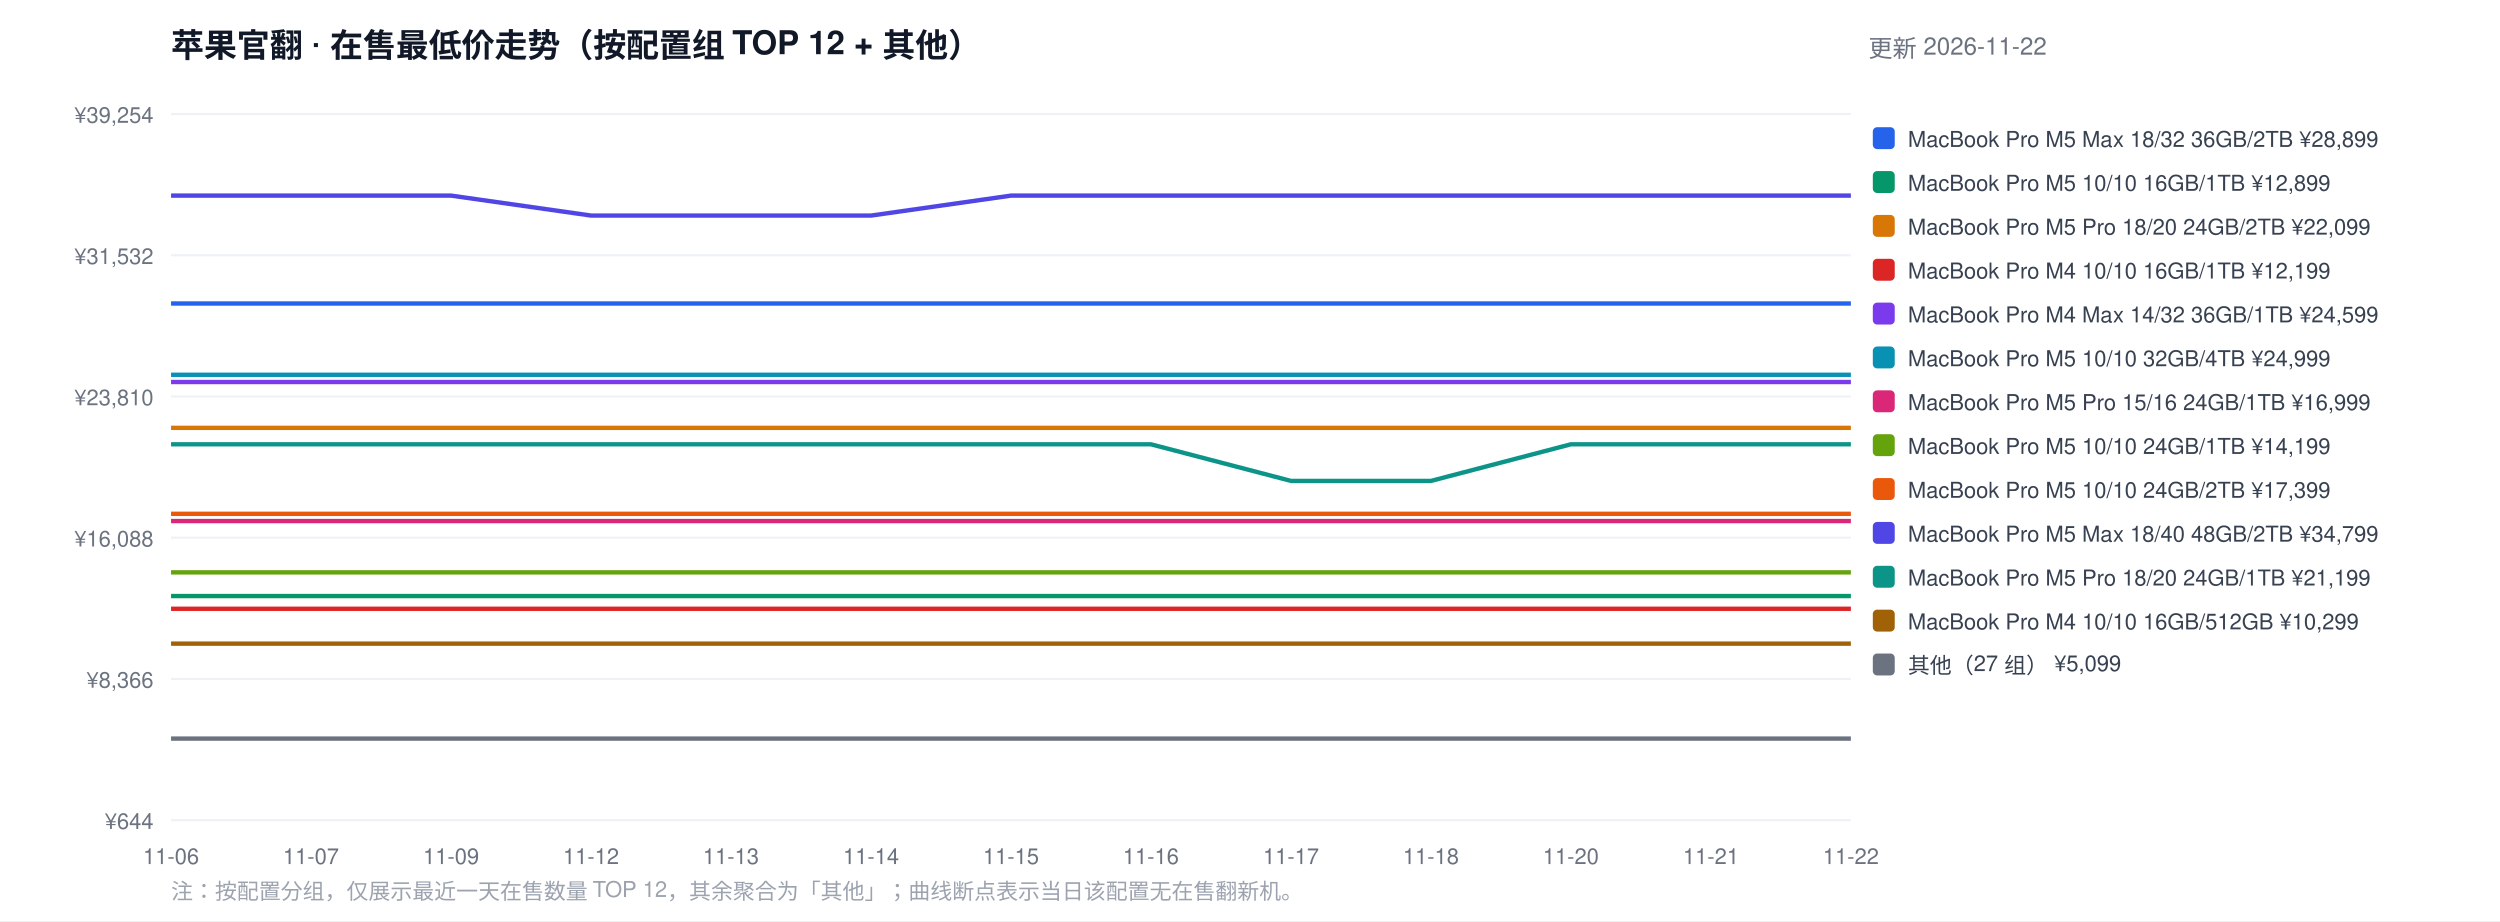
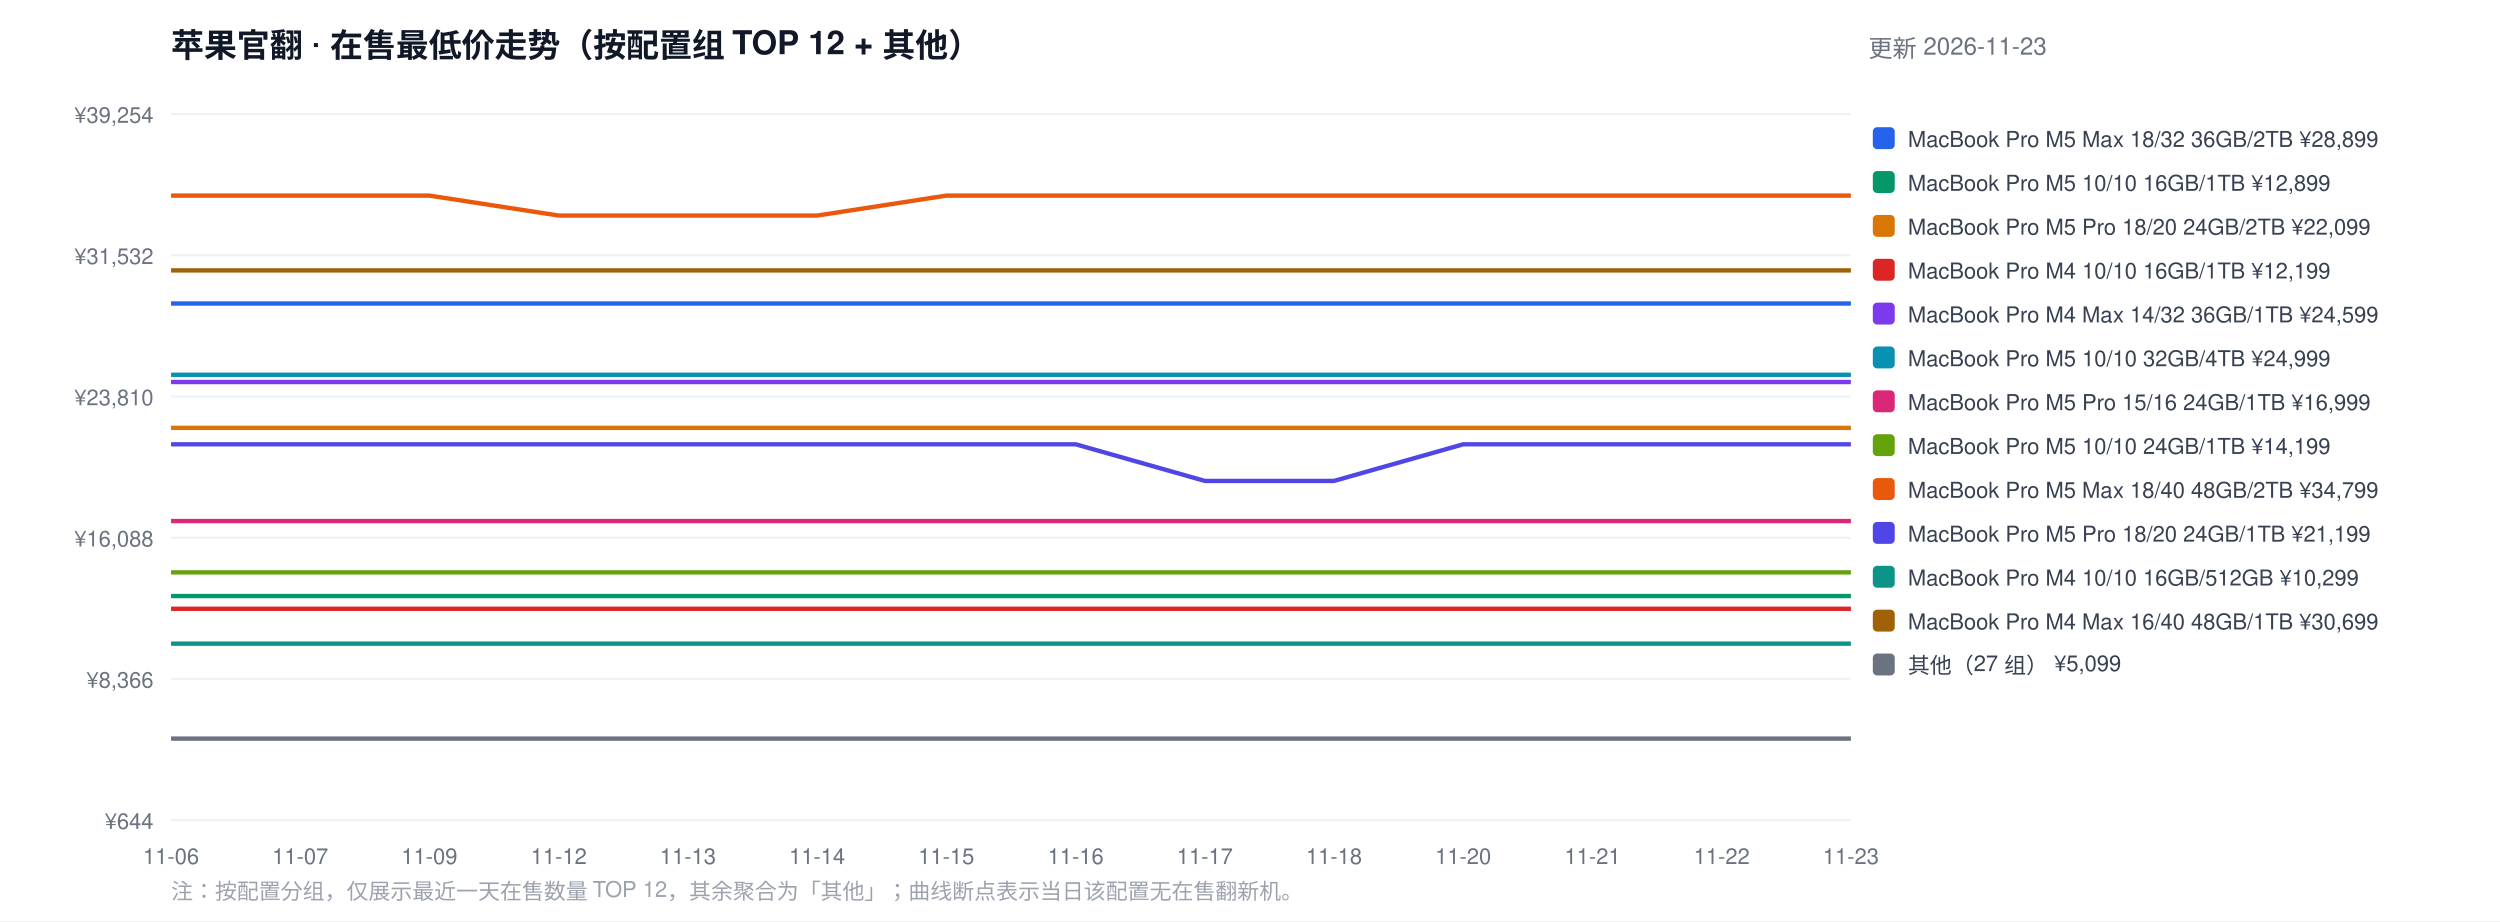
<svg xmlns="http://www.w3.org/2000/svg" width="1140" height="420" viewBox="0 0 1140 420" font-family="-apple-system,Segoe UI,Helvetica,Arial,sans-serif">
  <rect width="1140" height="420" fill="#ffffff" />
  <text x="78" y="26" font-size="15" font-weight="600" fill="#111827">苹果官翻 · 在售最低价走势（按配置组 TOP 12 + 其他）</text>
-   <text x="852" y="26" font-size="11" fill="#6b7280">更新 2026-11-22</text>
+   <text x="852" y="26" font-size="11" fill="#6b7280">更新 2026-11-23</text>
  <line x1="78" y1="374.0" x2="844" y2="374.0" stroke="#eef2f7" />
  <text x="70" y="378.0" font-size="10" fill="#6b7280" text-anchor="end">¥644</text>
  <line x1="78" y1="309.6" x2="844" y2="309.6" stroke="#eef2f7" />
  <text x="70" y="313.6" font-size="10" fill="#6b7280" text-anchor="end">¥8,366</text>
  <line x1="78" y1="245.2" x2="844" y2="245.2" stroke="#eef2f7" />
  <text x="70" y="249.2" font-size="10" fill="#6b7280" text-anchor="end">¥16,088</text>
  <line x1="78" y1="180.8" x2="844" y2="180.8" stroke="#eef2f7" />
  <text x="70" y="184.8" font-size="10" fill="#6b7280" text-anchor="end">¥23,810</text>
  <line x1="78" y1="116.4" x2="844" y2="116.4" stroke="#eef2f7" />
  <text x="70" y="120.4" font-size="10" fill="#6b7280" text-anchor="end">¥31,532</text>
  <line x1="78" y1="52.0" x2="844" y2="52.0" stroke="#eef2f7" />
  <text x="70" y="56.0" font-size="10" fill="#6b7280" text-anchor="end">¥39,254</text>
  <text x="78.0" y="394" font-size="10" fill="#6b7280" text-anchor="middle">11-06</text>
-   <text x="141.8" y="394" font-size="10" fill="#6b7280" text-anchor="middle">11-07</text>
-   <text x="205.7" y="394" font-size="10" fill="#6b7280" text-anchor="middle">11-09</text>
-   <text x="269.5" y="394" font-size="10" fill="#6b7280" text-anchor="middle">11-12</text>
-   <text x="333.3" y="394" font-size="10" fill="#6b7280" text-anchor="middle">11-13</text>
-   <text x="397.2" y="394" font-size="10" fill="#6b7280" text-anchor="middle">11-14</text>
-   <text x="461.0" y="394" font-size="10" fill="#6b7280" text-anchor="middle">11-15</text>
-   <text x="524.8" y="394" font-size="10" fill="#6b7280" text-anchor="middle">11-16</text>
-   <text x="588.7" y="394" font-size="10" fill="#6b7280" text-anchor="middle">11-17</text>
-   <text x="652.5" y="394" font-size="10" fill="#6b7280" text-anchor="middle">11-18</text>
-   <text x="716.3" y="394" font-size="10" fill="#6b7280" text-anchor="middle">11-20</text>
-   <text x="780.2" y="394" font-size="10" fill="#6b7280" text-anchor="middle">11-21</text>
-   <text x="844.0" y="394" font-size="10" fill="#6b7280" text-anchor="middle">11-22</text>
-   <polyline fill="none" stroke="#2563eb" stroke-width="2" points="78.0,138.4 141.8,138.4 205.7,138.4 269.5,138.4 333.3,138.4 397.2,138.4 461.0,138.4 524.8,138.4 588.7,138.4 652.5,138.4 716.3,138.4 780.2,138.4 844.0,138.4" />
-   <polyline fill="none" stroke="#059669" stroke-width="2" points="78.0,271.8 141.8,271.8 205.7,271.8 269.5,271.8 333.3,271.8 397.2,271.8 461.0,271.8 524.8,271.8 588.7,271.8 652.5,271.8 716.3,271.8 780.2,271.8 844.0,271.8" />
-   <polyline fill="none" stroke="#d97706" stroke-width="2" points="78.0,195.1 141.8,195.1 205.7,195.1 269.5,195.1 333.3,195.1 397.2,195.1 461.0,195.1 524.8,195.1 588.7,195.1 652.5,195.1 716.3,195.1 780.2,195.1 844.0,195.1" />
-   <polyline fill="none" stroke="#dc2626" stroke-width="2" points="78.0,277.6 141.8,277.6 205.7,277.6 269.5,277.6 333.3,277.6 397.2,277.6 461.0,277.6 524.8,277.6 588.7,277.6 652.5,277.6 716.3,277.6 780.2,277.6 844.0,277.6" />
-   <polyline fill="none" stroke="#7c3aed" stroke-width="2" points="78.0,174.2 141.8,174.2 205.7,174.2 269.5,174.2 333.3,174.2 397.2,174.2 461.0,174.2 524.8,174.2 588.7,174.2 652.5,174.2 716.3,174.2 780.2,174.2 844.0,174.2" />
-   <polyline fill="none" stroke="#0891b2" stroke-width="2" points="78.0,170.9 141.8,170.9 205.7,170.9 269.5,170.9 333.3,170.9 397.2,170.9 461.0,170.9 524.8,170.9 588.7,170.9 652.5,170.9 716.3,170.9 780.2,170.9 844.0,170.9" />
-   <polyline fill="none" stroke="#db2777" stroke-width="2" points="78.0,237.6 141.8,237.6 205.7,237.6 269.5,237.6 333.3,237.6 397.2,237.6 461.0,237.6 524.8,237.6 588.7,237.6 652.5,237.6 716.3,237.6 780.2,237.6 844.0,237.6" />
-   <polyline fill="none" stroke="#65a30d" stroke-width="2" points="78.0,261.0 141.8,261.0 205.7,261.0 269.5,261.0 333.3,261.0 397.2,261.0 461.0,261.0 524.8,261.0 588.7,261.0 652.5,261.0 716.3,261.0 780.2,261.0 844.0,261.0" />
-   <polyline fill="none" stroke="#ea580c" stroke-width="2" points="78.0,234.3 141.8,234.3 205.7,234.3 269.5,234.3 333.3,234.3 397.2,234.3 461.0,234.3 524.8,234.3 588.7,234.3 652.5,234.3 716.3,234.3 780.2,234.3 844.0,234.3" />
-   <polyline fill="none" stroke="#4f46e5" stroke-width="2" points="78.0,89.2 141.8,89.2 205.7,89.2 269.5,98.3 333.3,98.3 397.2,98.3 461.0,89.2 524.8,89.2 588.7,89.2 652.5,89.2 716.3,89.2 780.2,89.2 844.0,89.2" />
-   <polyline fill="none" stroke="#0d9488" stroke-width="2" points="78.0,202.6 141.8,202.6 205.7,202.6 269.5,202.6 333.3,202.6 397.2,202.6 461.0,202.6 524.8,202.6 588.7,219.3 652.5,219.3 716.3,202.6 780.2,202.6 844.0,202.6" />
-   <polyline fill="none" stroke="#a16207" stroke-width="2" points="78.0,293.5 141.8,293.5 205.7,293.5 269.5,293.5 333.3,293.5 397.2,293.5 461.0,293.5 524.8,293.5 588.7,293.5 652.5,293.5 716.3,293.5 780.2,293.5 844.0,293.5" />
-   <polyline fill="none" stroke="#6b7280" stroke-width="2" points="78.0,336.8 141.8,336.8 205.7,336.8 269.5,336.8 333.3,336.8 397.2,336.8 461.0,336.8 524.8,336.8 588.7,336.8 652.5,336.8 716.3,336.8 780.2,336.8 844.0,336.8" />
+   <text x="136.9" y="394" font-size="10" fill="#6b7280" text-anchor="middle">11-07</text>
+   <text x="195.8" y="394" font-size="10" fill="#6b7280" text-anchor="middle">11-09</text>
+   <text x="254.8" y="394" font-size="10" fill="#6b7280" text-anchor="middle">11-12</text>
+   <text x="313.7" y="394" font-size="10" fill="#6b7280" text-anchor="middle">11-13</text>
+   <text x="372.6" y="394" font-size="10" fill="#6b7280" text-anchor="middle">11-14</text>
+   <text x="431.5" y="394" font-size="10" fill="#6b7280" text-anchor="middle">11-15</text>
+   <text x="490.5" y="394" font-size="10" fill="#6b7280" text-anchor="middle">11-16</text>
+   <text x="549.4" y="394" font-size="10" fill="#6b7280" text-anchor="middle">11-17</text>
+   <text x="608.3" y="394" font-size="10" fill="#6b7280" text-anchor="middle">11-18</text>
+   <text x="667.2" y="394" font-size="10" fill="#6b7280" text-anchor="middle">11-20</text>
+   <text x="726.2" y="394" font-size="10" fill="#6b7280" text-anchor="middle">11-21</text>
+   <text x="785.1" y="394" font-size="10" fill="#6b7280" text-anchor="middle">11-22</text>
+   <text x="844.0" y="394" font-size="10" fill="#6b7280" text-anchor="middle">11-23</text>
+   <polyline fill="none" stroke="#2563eb" stroke-width="2" points="78.0,138.4 136.9,138.4 195.8,138.4 254.8,138.4 313.7,138.4 372.6,138.4 431.5,138.4 490.5,138.4 549.4,138.4 608.3,138.4 667.2,138.4 726.2,138.4 785.1,138.4 844.0,138.4" />
+   <polyline fill="none" stroke="#059669" stroke-width="2" points="78.0,271.8 136.9,271.8 195.8,271.8 254.8,271.8 313.7,271.8 372.6,271.8 431.5,271.8 490.5,271.8 549.4,271.8 608.3,271.8 667.2,271.8 726.2,271.8 785.1,271.8 844.0,271.8" />
+   <polyline fill="none" stroke="#d97706" stroke-width="2" points="78.0,195.1 136.9,195.1 195.8,195.1 254.8,195.1 313.7,195.1 372.6,195.1 431.5,195.1 490.5,195.1 549.4,195.1 608.3,195.1 667.2,195.1 726.2,195.1 785.1,195.1 844.0,195.1" />
+   <polyline fill="none" stroke="#dc2626" stroke-width="2" points="78.0,277.6 136.9,277.6 195.8,277.6 254.8,277.6 313.7,277.6 372.6,277.6 431.5,277.6 490.5,277.6 549.4,277.6 608.3,277.6 667.2,277.6 726.2,277.6 785.1,277.6 844.0,277.6" />
+   <polyline fill="none" stroke="#7c3aed" stroke-width="2" points="78.0,174.2 136.9,174.2 195.8,174.2 254.8,174.2 313.7,174.2 372.6,174.2 431.5,174.2 490.5,174.2 549.4,174.2 608.3,174.2 667.2,174.2 726.2,174.2 785.1,174.2 844.0,174.2" />
+   <polyline fill="none" stroke="#0891b2" stroke-width="2" points="78.0,170.9 136.9,170.9 195.8,170.9 254.8,170.9 313.7,170.9 372.6,170.9 431.5,170.9 490.5,170.9 549.4,170.9 608.3,170.9 667.2,170.9 726.2,170.9 785.1,170.9 844.0,170.9" />
+   <polyline fill="none" stroke="#db2777" stroke-width="2" points="78.0,237.6 136.9,237.6 195.8,237.6 254.8,237.6 313.7,237.6 372.6,237.6 431.5,237.6 490.5,237.6 549.4,237.6 608.3,237.6 667.2,237.6 726.2,237.6 785.1,237.6 844.0,237.6" />
+   <polyline fill="none" stroke="#65a30d" stroke-width="2" points="78.0,261.0 136.9,261.0 195.8,261.0 254.8,261.0 313.7,261.0 372.6,261.0 431.5,261.0 490.5,261.0 549.4,261.0 608.3,261.0 667.2,261.0 726.2,261.0 785.1,261.0 844.0,261.0" />
+   <polyline fill="none" stroke="#ea580c" stroke-width="2" points="78.0,89.2 136.9,89.2 195.8,89.2 254.8,98.3 313.7,98.3 372.6,98.3 431.5,89.2 490.5,89.2 549.4,89.2 608.3,89.2 667.2,89.2 726.2,89.2 785.1,89.2 844.0,89.2" />
+   <polyline fill="none" stroke="#4f46e5" stroke-width="2" points="78.0,202.6 136.9,202.6 195.8,202.6 254.8,202.6 313.7,202.6 372.6,202.6 431.5,202.6 490.5,202.6 549.4,219.3 608.3,219.3 667.2,202.6 726.2,202.6 785.1,202.6 844.0,202.6" />
+   <polyline fill="none" stroke="#0d9488" stroke-width="2" points="78.0,293.5 136.9,293.5 195.8,293.5 254.8,293.5 313.7,293.5 372.6,293.5 431.5,293.5 490.5,293.5 549.4,293.5 608.3,293.5 667.2,293.5 726.2,293.5 785.1,293.5 844.0,293.5" />
+   <polyline fill="none" stroke="#a16207" stroke-width="2" points="78.0,123.3 136.9,123.3 195.8,123.3 254.8,123.3 313.7,123.3 372.6,123.3 431.5,123.3 490.5,123.3 549.4,123.3 608.3,123.3 667.2,123.3 726.2,123.3 785.1,123.3 844.0,123.3" />
+   <polyline fill="none" stroke="#6b7280" stroke-width="2" points="78.0,336.8 136.9,336.8 195.8,336.8 254.8,336.8 313.7,336.8 372.6,336.8 431.5,336.8 490.5,336.8 549.4,336.8 608.3,336.8 667.2,336.8 726.2,336.8 785.1,336.8 844.0,336.8" />
  <rect x="854" y="58" width="10" height="10" rx="2" fill="#2563eb" />
  <text x="870" y="67" font-size="10" fill="#374151">MacBook Pro M5 Max 18/32 36GB/2TB ¥28,899</text>
  <rect x="854" y="78" width="10" height="10" rx="2" fill="#059669" />
  <text x="870" y="87" font-size="10" fill="#374151">MacBook Pro M5 10/10 16GB/1TB ¥12,899</text>
  <rect x="854" y="98" width="10" height="10" rx="2" fill="#d97706" />
  <text x="870" y="107" font-size="10" fill="#374151">MacBook Pro M5 Pro 18/20 24GB/2TB ¥22,099</text>
  <rect x="854" y="118" width="10" height="10" rx="2" fill="#dc2626" />
  <text x="870" y="127" font-size="10" fill="#374151">MacBook Pro M4 10/10 16GB/1TB ¥12,199</text>
  <rect x="854" y="138" width="10" height="10" rx="2" fill="#7c3aed" />
  <text x="870" y="147" font-size="10" fill="#374151">MacBook Pro M4 Max 14/32 36GB/1TB ¥24,599</text>
  <rect x="854" y="158" width="10" height="10" rx="2" fill="#0891b2" />
  <text x="870" y="167" font-size="10" fill="#374151">MacBook Pro M5 10/10 32GB/4TB ¥24,999</text>
  <rect x="854" y="178" width="10" height="10" rx="2" fill="#db2777" />
  <text x="870" y="187" font-size="10" fill="#374151">MacBook Pro M5 Pro 15/16 24GB/1TB ¥16,999</text>
  <rect x="854" y="198" width="10" height="10" rx="2" fill="#65a30d" />
  <text x="870" y="207" font-size="10" fill="#374151">MacBook Pro M5 10/10 24GB/1TB ¥14,199</text>
  <rect x="854" y="218" width="10" height="10" rx="2" fill="#ea580c" />
-   <text x="870" y="227" font-size="10" fill="#374151">MacBook Pro M5 10/10 24GB/2TB ¥17,399</text>
+   <text x="870" y="227" font-size="10" fill="#374151">MacBook Pro M5 Max 18/40 48GB/2TB ¥34,799</text>
  <rect x="854" y="238" width="10" height="10" rx="2" fill="#4f46e5" />
-   <text x="870" y="247" font-size="10" fill="#374151">MacBook Pro M5 Max 18/40 48GB/2TB ¥34,799</text>
+   <text x="870" y="247" font-size="10" fill="#374151">MacBook Pro M5 Pro 18/20 24GB/1TB ¥21,199</text>
  <rect x="854" y="258" width="10" height="10" rx="2" fill="#0d9488" />
-   <text x="870" y="267" font-size="10" fill="#374151">MacBook Pro M5 Pro 18/20 24GB/1TB ¥21,199</text>
+   <text x="870" y="267" font-size="10" fill="#374151">MacBook Pro M4 10/10 16GB/512GB ¥10,299</text>
  <rect x="854" y="278" width="10" height="10" rx="2" fill="#a16207" />
-   <text x="870" y="287" font-size="10" fill="#374151">MacBook Pro M4 10/10 16GB/512GB ¥10,299</text>
+   <text x="870" y="287" font-size="10" fill="#374151">MacBook Pro M4 Max 16/40 48GB/1TB ¥30,699</text>
  <rect x="854" y="298" width="10" height="10" rx="2" fill="#6b7280" />
  <text x="870" y="307" font-size="10" fill="#374151">其他（27 组） ¥5,099</text>
  <text x="78" y="410" font-size="10" fill="#9ca3af">注：按配置分组，仅展示最近一天在售数量 TOP 12，其余聚合为「其他」；曲线断点表示当日该配置无在售翻新机。</text>
</svg>
